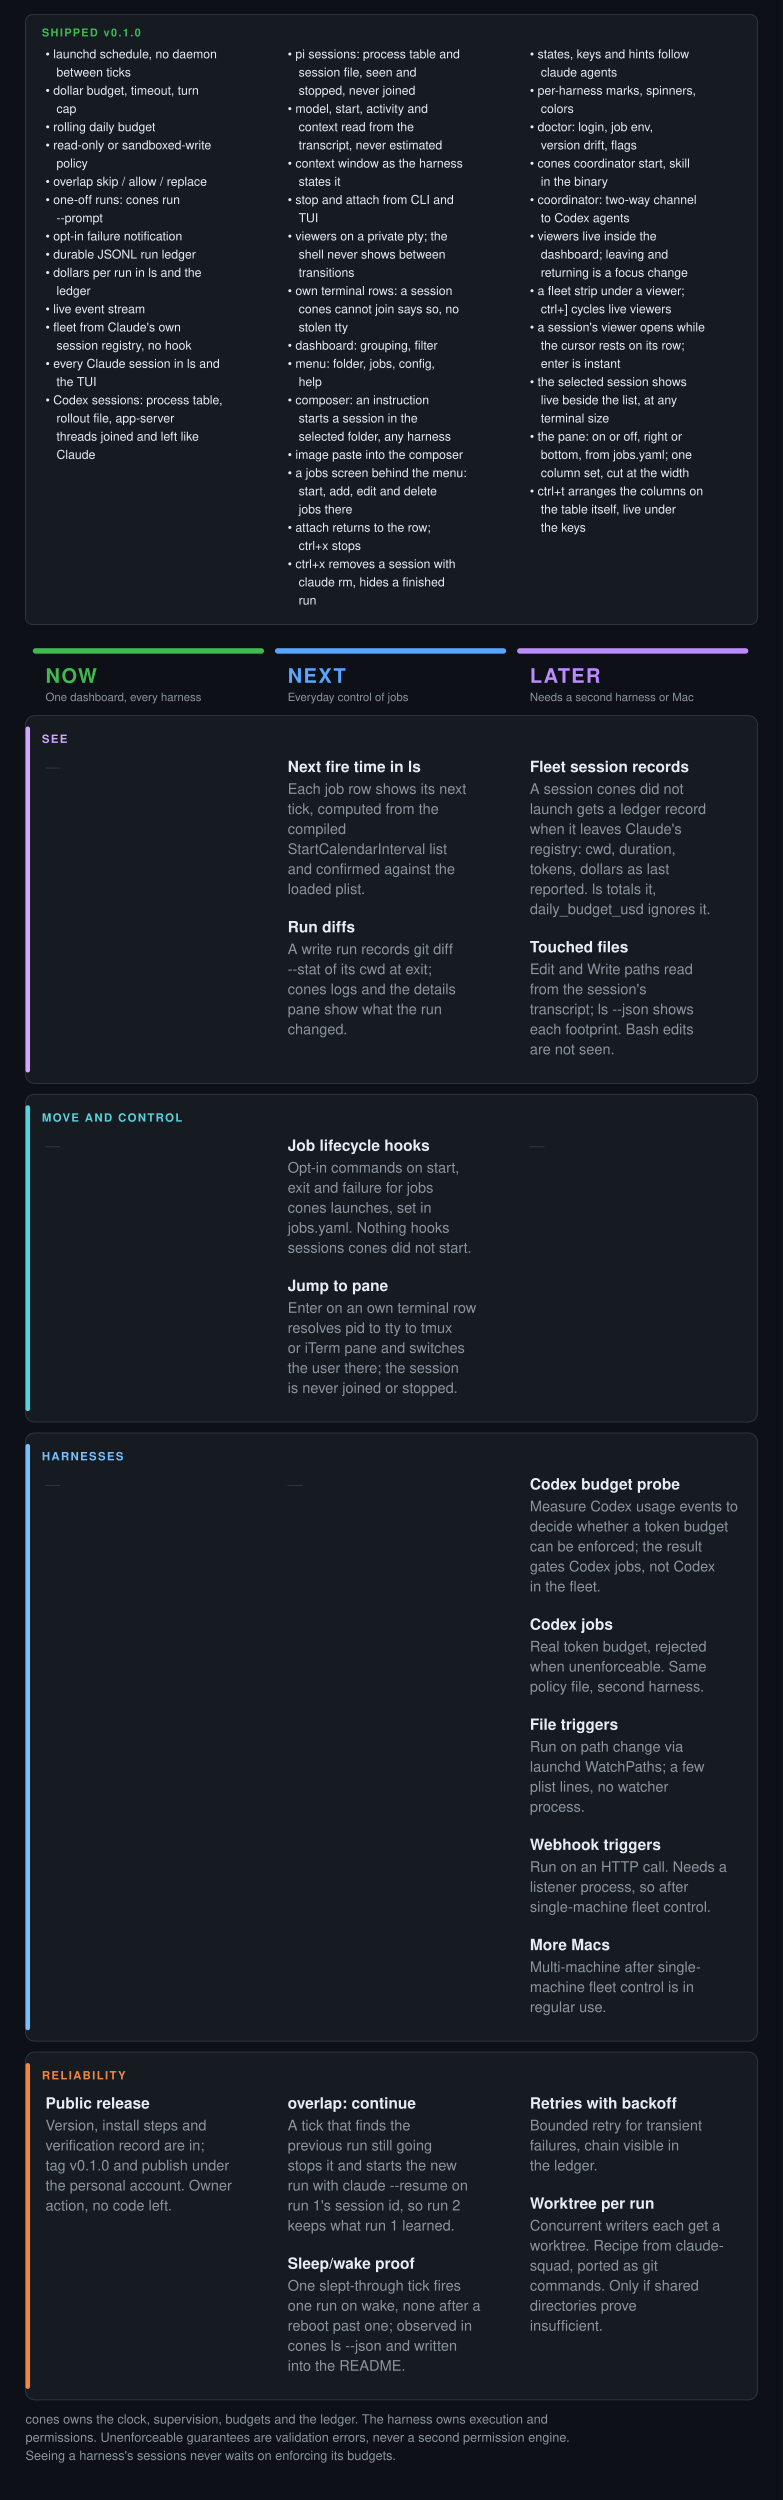
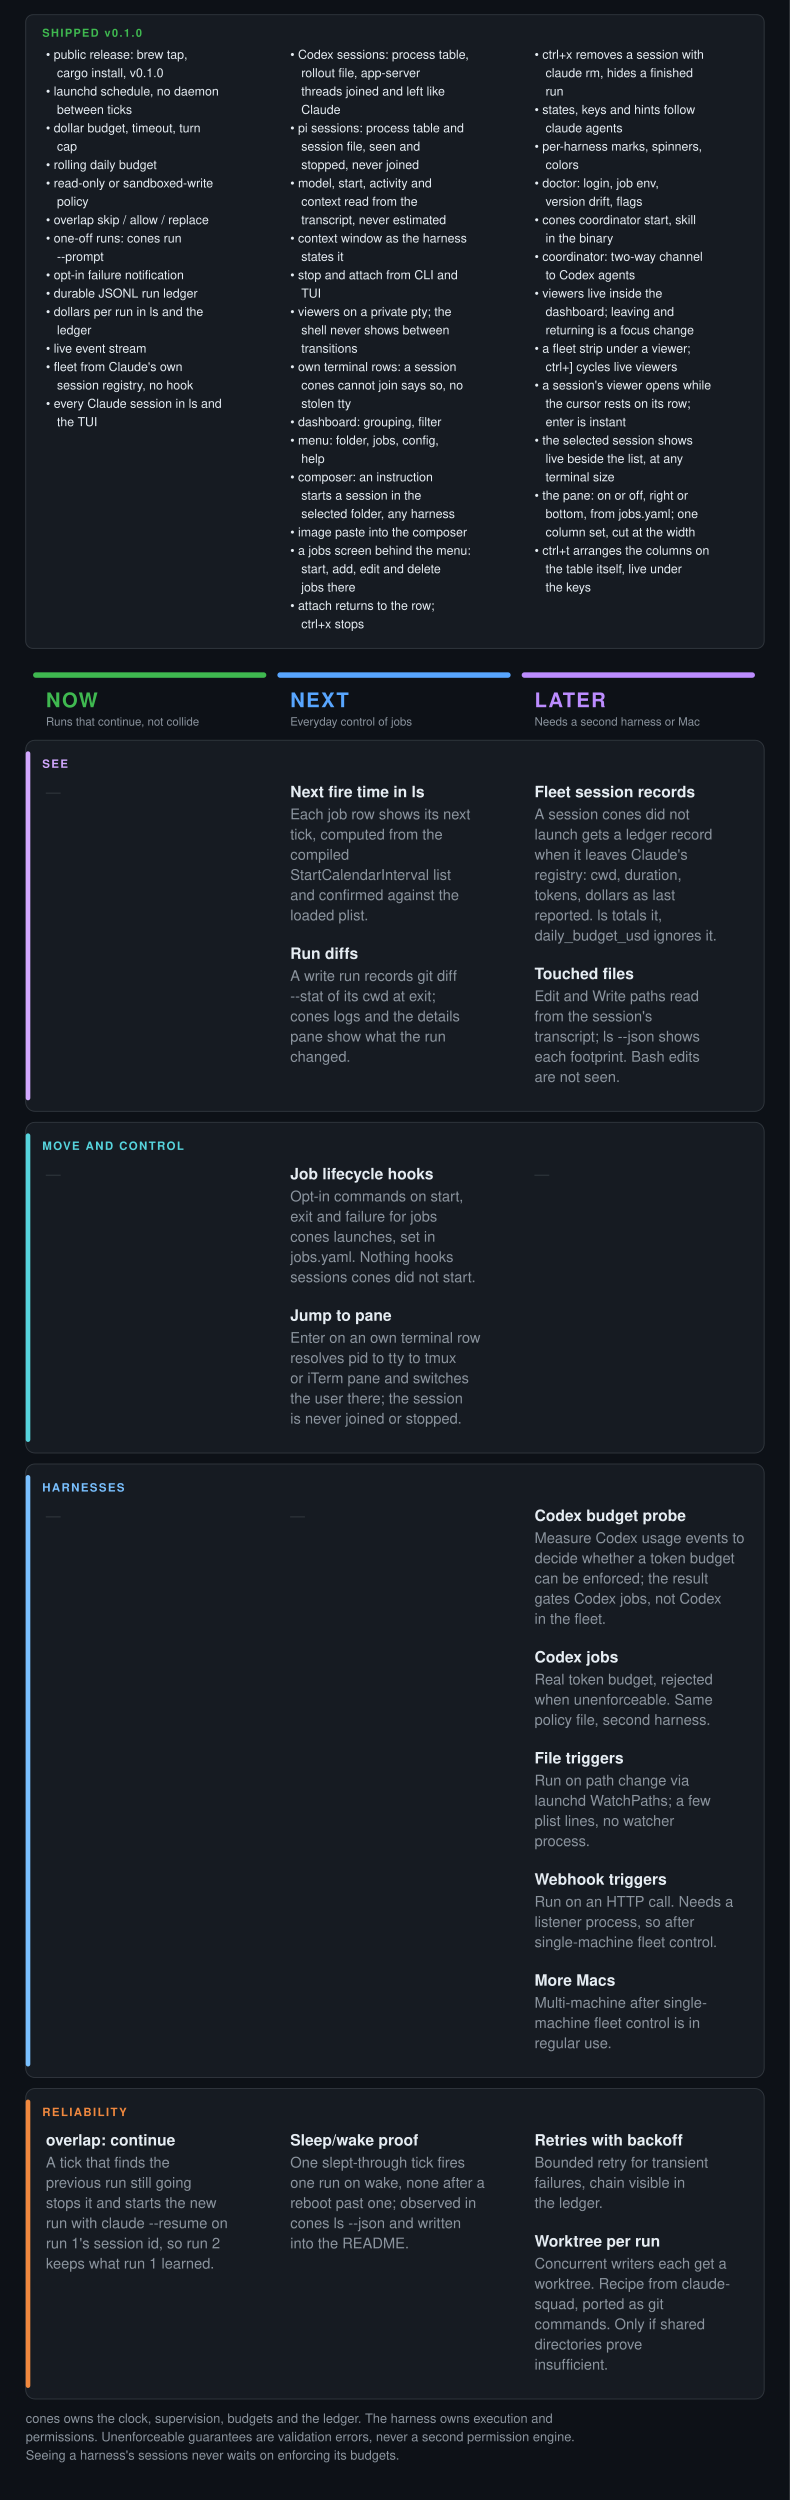
- <svg xmlns="http://www.w3.org/2000/svg" width="860" height="2746" viewBox="0 0 860 2746" font-family="-apple-system,BlinkMacSystemFont,Segoe UI,Helvetica,Arial,sans-serif">
-   <rect width="860" height="2746" fill="#0d1117" />
-   <rect x="28" y="16" width="804" height="670" rx="8" fill="#161b22" stroke="#30363d" />
+ <svg xmlns="http://www.w3.org/2000/svg" width="860" height="2722" viewBox="0 0 860 2722" font-family="-apple-system,BlinkMacSystemFont,Segoe UI,Helvetica,Arial,sans-serif">
+   <rect width="860" height="2722" fill="#0d1117" />
+   <rect x="28" y="16" width="804" height="690" rx="8" fill="#161b22" stroke="#30363d" />
  <text x="46" y="40" font-size="12" fill="#3fb950" font-weight="700" letter-spacing="1.5">SHIPPED  v0.1.0</text>
-   <text x="50" y="64" font-size="13.5" fill="#e6edf3">• launchd schedule, no daemon</text>
-   <text x="62" y="84" font-size="13.5" fill="#e6edf3">between ticks</text>
-   <text x="50" y="104" font-size="13.5" fill="#e6edf3">• dollar budget, timeout, turn</text>
-   <text x="62" y="124" font-size="13.5" fill="#e6edf3">cap</text>
-   <text x="50" y="144" font-size="13.5" fill="#e6edf3">• rolling daily budget</text>
-   <text x="50" y="164" font-size="13.5" fill="#e6edf3">• read-only or sandboxed-write</text>
-   <text x="62" y="184" font-size="13.5" fill="#e6edf3">policy</text>
-   <text x="50" y="204" font-size="13.5" fill="#e6edf3">• overlap skip / allow / replace</text>
-   <text x="50" y="224" font-size="13.5" fill="#e6edf3">• one-off runs: cones run</text>
-   <text x="62" y="244" font-size="13.5" fill="#e6edf3">--prompt</text>
-   <text x="50" y="264" font-size="13.5" fill="#e6edf3">• opt-in failure notification</text>
-   <text x="50" y="284" font-size="13.5" fill="#e6edf3">• durable JSONL run ledger</text>
-   <text x="50" y="304" font-size="13.5" fill="#e6edf3">• dollars per run in ls and the</text>
-   <text x="62" y="324" font-size="13.5" fill="#e6edf3">ledger</text>
-   <text x="50" y="344" font-size="13.5" fill="#e6edf3">• live event stream</text>
-   <text x="50" y="364" font-size="13.5" fill="#e6edf3">• fleet from Claude's own</text>
-   <text x="62" y="384" font-size="13.5" fill="#e6edf3">session registry, no hook</text>
-   <text x="50" y="404" font-size="13.5" fill="#e6edf3">• every Claude session in ls and</text>
-   <text x="62" y="424" font-size="13.5" fill="#e6edf3">the TUI</text>
-   <text x="50" y="444" font-size="13.5" fill="#e6edf3">• Codex sessions: process table,</text>
-   <text x="62" y="464" font-size="13.5" fill="#e6edf3">rollout file, app-server</text>
-   <text x="62" y="484" font-size="13.5" fill="#e6edf3">threads joined and left like</text>
-   <text x="62" y="504" font-size="13.5" fill="#e6edf3">Claude</text>
-   <text x="316" y="64" font-size="13.5" fill="#e6edf3">• pi sessions: process table and</text>
-   <text x="328" y="84" font-size="13.5" fill="#e6edf3">session file, seen and</text>
-   <text x="328" y="104" font-size="13.5" fill="#e6edf3">stopped, never joined</text>
-   <text x="316" y="124" font-size="13.5" fill="#e6edf3">• model, start, activity and</text>
-   <text x="328" y="144" font-size="13.5" fill="#e6edf3">context read from the</text>
-   <text x="328" y="164" font-size="13.5" fill="#e6edf3">transcript, never estimated</text>
-   <text x="316" y="184" font-size="13.5" fill="#e6edf3">• context window as the harness</text>
-   <text x="328" y="204" font-size="13.5" fill="#e6edf3">states it</text>
-   <text x="316" y="224" font-size="13.5" fill="#e6edf3">• stop and attach from CLI and</text>
-   <text x="328" y="244" font-size="13.5" fill="#e6edf3">TUI</text>
-   <text x="316" y="264" font-size="13.5" fill="#e6edf3">• viewers on a private pty; the</text>
-   <text x="328" y="284" font-size="13.5" fill="#e6edf3">shell never shows between</text>
-   <text x="328" y="304" font-size="13.5" fill="#e6edf3">transitions</text>
-   <text x="316" y="324" font-size="13.5" fill="#e6edf3">• own terminal rows: a session</text>
-   <text x="328" y="344" font-size="13.5" fill="#e6edf3">cones cannot join says so, no</text>
-   <text x="328" y="364" font-size="13.5" fill="#e6edf3">stolen tty</text>
-   <text x="316" y="384" font-size="13.5" fill="#e6edf3">• dashboard: grouping, filter</text>
-   <text x="316" y="404" font-size="13.5" fill="#e6edf3">• menu: folder, jobs, config,</text>
-   <text x="328" y="424" font-size="13.5" fill="#e6edf3">help</text>
-   <text x="316" y="444" font-size="13.5" fill="#e6edf3">• composer: an instruction</text>
-   <text x="328" y="464" font-size="13.5" fill="#e6edf3">starts a session in the</text>
-   <text x="328" y="484" font-size="13.5" fill="#e6edf3">selected folder, any harness</text>
-   <text x="316" y="504" font-size="13.5" fill="#e6edf3">• image paste into the composer</text>
-   <text x="316" y="524" font-size="13.5" fill="#e6edf3">• a jobs screen behind the menu:</text>
-   <text x="328" y="544" font-size="13.5" fill="#e6edf3">start, add, edit and delete</text>
-   <text x="328" y="564" font-size="13.5" fill="#e6edf3">jobs there</text>
-   <text x="316" y="584" font-size="13.5" fill="#e6edf3">• attach returns to the row;</text>
-   <text x="328" y="604" font-size="13.5" fill="#e6edf3">ctrl+x stops</text>
-   <text x="316" y="624" font-size="13.5" fill="#e6edf3">• ctrl+x removes a session with</text>
-   <text x="328" y="644" font-size="13.5" fill="#e6edf3">claude rm, hides a finished</text>
-   <text x="328" y="664" font-size="13.5" fill="#e6edf3">run</text>
-   <text x="582" y="64" font-size="13.5" fill="#e6edf3">• states, keys and hints follow</text>
-   <text x="594" y="84" font-size="13.5" fill="#e6edf3">claude agents</text>
-   <text x="582" y="104" font-size="13.5" fill="#e6edf3">• per-harness marks, spinners,</text>
-   <text x="594" y="124" font-size="13.5" fill="#e6edf3">colors</text>
-   <text x="582" y="144" font-size="13.5" fill="#e6edf3">• doctor: login, job env,</text>
-   <text x="594" y="164" font-size="13.5" fill="#e6edf3">version drift, flags</text>
-   <text x="582" y="184" font-size="13.5" fill="#e6edf3">• cones coordinator start, skill</text>
-   <text x="594" y="204" font-size="13.5" fill="#e6edf3">in the binary</text>
-   <text x="582" y="224" font-size="13.5" fill="#e6edf3">• coordinator: two-way channel</text>
-   <text x="594" y="244" font-size="13.5" fill="#e6edf3">to Codex agents</text>
-   <text x="582" y="264" font-size="13.5" fill="#e6edf3">• viewers live inside the</text>
-   <text x="594" y="284" font-size="13.5" fill="#e6edf3">dashboard; leaving and</text>
-   <text x="594" y="304" font-size="13.5" fill="#e6edf3">returning is a focus change</text>
-   <text x="582" y="324" font-size="13.5" fill="#e6edf3">• a fleet strip under a viewer;</text>
-   <text x="594" y="344" font-size="13.5" fill="#e6edf3">ctrl+] cycles live viewers</text>
-   <text x="582" y="364" font-size="13.5" fill="#e6edf3">• a session's viewer opens while</text>
-   <text x="594" y="384" font-size="13.5" fill="#e6edf3">the cursor rests on its row;</text>
-   <text x="594" y="404" font-size="13.5" fill="#e6edf3">enter is instant</text>
-   <text x="582" y="424" font-size="13.5" fill="#e6edf3">• the selected session shows</text>
-   <text x="594" y="444" font-size="13.5" fill="#e6edf3">live beside the list, at any</text>
-   <text x="594" y="464" font-size="13.5" fill="#e6edf3">terminal size</text>
-   <text x="582" y="484" font-size="13.5" fill="#e6edf3">• the pane: on or off, right or</text>
-   <text x="594" y="504" font-size="13.5" fill="#e6edf3">bottom, from jobs.yaml; one</text>
-   <text x="594" y="524" font-size="13.5" fill="#e6edf3">column set, cut at the width</text>
-   <text x="582" y="544" font-size="13.5" fill="#e6edf3">• ctrl+t arranges the columns on</text>
-   <text x="594" y="564" font-size="13.5" fill="#e6edf3">the table itself, live under</text>
-   <text x="594" y="584" font-size="13.5" fill="#e6edf3">the keys</text>
-   <rect x="36" y="712" width="254" height="6" rx="3" fill="#3fb950" />
-   <text x="50" y="750" font-size="22" fill="#3fb950" font-weight="800" letter-spacing="1.5">NOW</text>
-   <text x="50" y="770" font-size="12.5" fill="#8b949e">One dashboard, every harness</text>
-   <rect x="302" y="712" width="254" height="6" rx="3" fill="#58a6ff" />
-   <text x="316" y="750" font-size="22" fill="#58a6ff" font-weight="800" letter-spacing="1.5">NEXT</text>
-   <text x="316" y="770" font-size="12.5" fill="#8b949e">Everyday control of jobs</text>
-   <rect x="568" y="712" width="254" height="6" rx="3" fill="#bc8cff" />
-   <text x="582" y="750" font-size="22" fill="#bc8cff" font-weight="800" letter-spacing="1.5">LATER</text>
-   <text x="582" y="770" font-size="12.5" fill="#8b949e">Needs a second harness or Mac</text>
-   <rect x="28" y="786" width="804" height="404" rx="10" fill="#161b22" stroke="#30363d" />
-   <rect x="28" y="798" width="5" height="380" rx="2.5" fill="#d2a8ff" />
-   <text x="46" y="816" font-size="12.5" fill="#d2a8ff" font-weight="700" letter-spacing="1.5">SEE</text>
-   <text x="50" y="848" font-size="16" fill="#30363d">—</text>
-   <text x="316" y="848" font-size="17" fill="#e6edf3" font-weight="700">Next fire time in ls</text>
-   <text x="316" y="872" font-size="16" fill="#8b949e">Each job row shows its next</text>
-   <text x="316" y="894" font-size="16" fill="#8b949e">tick, computed from the</text>
-   <text x="316" y="916" font-size="16" fill="#8b949e">compiled</text>
-   <text x="316" y="938" font-size="16" fill="#8b949e">StartCalendarInterval list</text>
-   <text x="316" y="960" font-size="16" fill="#8b949e">and confirmed against the</text>
-   <text x="316" y="982" font-size="16" fill="#8b949e">loaded plist.</text>
-   <text x="316" y="1024" font-size="17" fill="#e6edf3" font-weight="700">Run diffs</text>
-   <text x="316" y="1048" font-size="16" fill="#8b949e">A write run records git diff</text>
-   <text x="316" y="1070" font-size="16" fill="#8b949e">--stat of its cwd at exit;</text>
-   <text x="316" y="1092" font-size="16" fill="#8b949e">cones logs and the details</text>
-   <text x="316" y="1114" font-size="16" fill="#8b949e">pane show what the run</text>
-   <text x="316" y="1136" font-size="16" fill="#8b949e">changed.</text>
-   <text x="582" y="848" font-size="17" fill="#e6edf3" font-weight="700">Fleet session records</text>
-   <text x="582" y="872" font-size="16" fill="#8b949e">A session cones did not</text>
-   <text x="582" y="894" font-size="16" fill="#8b949e">launch gets a ledger record</text>
-   <text x="582" y="916" font-size="16" fill="#8b949e">when it leaves Claude's</text>
-   <text x="582" y="938" font-size="16" fill="#8b949e">registry: cwd, duration,</text>
-   <text x="582" y="960" font-size="16" fill="#8b949e">tokens, dollars as last</text>
-   <text x="582" y="982" font-size="16" fill="#8b949e">reported. ls totals it,</text>
-   <text x="582" y="1004" font-size="16" fill="#8b949e">daily_budget_usd ignores it.</text>
-   <text x="582" y="1046" font-size="17" fill="#e6edf3" font-weight="700">Touched files</text>
-   <text x="582" y="1070" font-size="16" fill="#8b949e">Edit and Write paths read</text>
-   <text x="582" y="1092" font-size="16" fill="#8b949e">from the session's</text>
-   <text x="582" y="1114" font-size="16" fill="#8b949e">transcript; ls --json shows</text>
-   <text x="582" y="1136" font-size="16" fill="#8b949e">each footprint. Bash edits</text>
-   <text x="582" y="1158" font-size="16" fill="#8b949e">are not seen.</text>
-   <rect x="28" y="1202" width="804" height="360" rx="10" fill="#161b22" stroke="#30363d" />
-   <rect x="28" y="1214" width="5" height="336" rx="2.5" fill="#56d4dd" />
-   <text x="46" y="1232" font-size="12.5" fill="#56d4dd" font-weight="700" letter-spacing="1.5">MOVE AND CONTROL</text>
-   <text x="50" y="1264" font-size="16" fill="#30363d">—</text>
-   <text x="316" y="1264" font-size="17" fill="#e6edf3" font-weight="700">Job lifecycle hooks</text>
-   <text x="316" y="1288" font-size="16" fill="#8b949e">Opt-in commands on start,</text>
-   <text x="316" y="1310" font-size="16" fill="#8b949e">exit and failure for jobs</text>
-   <text x="316" y="1332" font-size="16" fill="#8b949e">cones launches, set in</text>
-   <text x="316" y="1354" font-size="16" fill="#8b949e">jobs.yaml. Nothing hooks</text>
-   <text x="316" y="1376" font-size="16" fill="#8b949e">sessions cones did not start.</text>
-   <text x="316" y="1418" font-size="17" fill="#e6edf3" font-weight="700">Jump to pane</text>
-   <text x="316" y="1442" font-size="16" fill="#8b949e">Enter on an own terminal row</text>
-   <text x="316" y="1464" font-size="16" fill="#8b949e">resolves pid to tty to tmux</text>
-   <text x="316" y="1486" font-size="16" fill="#8b949e">or iTerm pane and switches</text>
-   <text x="316" y="1508" font-size="16" fill="#8b949e">the user there; the session</text>
-   <text x="316" y="1530" font-size="16" fill="#8b949e">is never joined or stopped.</text>
-   <text x="582" y="1264" font-size="16" fill="#30363d">—</text>
-   <rect x="28" y="1574" width="804" height="668" rx="10" fill="#161b22" stroke="#30363d" />
-   <rect x="28" y="1586" width="5" height="644" rx="2.5" fill="#79c0ff" />
-   <text x="46" y="1604" font-size="12.5" fill="#79c0ff" font-weight="700" letter-spacing="1.5">HARNESSES</text>
-   <text x="50" y="1636" font-size="16" fill="#30363d">—</text>
-   <text x="316" y="1636" font-size="16" fill="#30363d">—</text>
-   <text x="582" y="1636" font-size="17" fill="#e6edf3" font-weight="700">Codex budget probe</text>
-   <text x="582" y="1660" font-size="16" fill="#8b949e">Measure Codex usage events to</text>
-   <text x="582" y="1682" font-size="16" fill="#8b949e">decide whether a token budget</text>
-   <text x="582" y="1704" font-size="16" fill="#8b949e">can be enforced; the result</text>
-   <text x="582" y="1726" font-size="16" fill="#8b949e">gates Codex jobs, not Codex</text>
-   <text x="582" y="1748" font-size="16" fill="#8b949e">in the fleet.</text>
-   <text x="582" y="1790" font-size="17" fill="#e6edf3" font-weight="700">Codex jobs</text>
-   <text x="582" y="1814" font-size="16" fill="#8b949e">Real token budget, rejected</text>
-   <text x="582" y="1836" font-size="16" fill="#8b949e">when unenforceable. Same</text>
-   <text x="582" y="1858" font-size="16" fill="#8b949e">policy file, second harness.</text>
-   <text x="582" y="1900" font-size="17" fill="#e6edf3" font-weight="700">File triggers</text>
-   <text x="582" y="1924" font-size="16" fill="#8b949e">Run on path change via</text>
-   <text x="582" y="1946" font-size="16" fill="#8b949e">launchd WatchPaths; a few</text>
-   <text x="582" y="1968" font-size="16" fill="#8b949e">plist lines, no watcher</text>
-   <text x="582" y="1990" font-size="16" fill="#8b949e">process.</text>
-   <text x="582" y="2032" font-size="17" fill="#e6edf3" font-weight="700">Webhook triggers</text>
-   <text x="582" y="2056" font-size="16" fill="#8b949e">Run on an HTTP call. Needs a</text>
-   <text x="582" y="2078" font-size="16" fill="#8b949e">listener process, so after</text>
-   <text x="582" y="2100" font-size="16" fill="#8b949e">single-machine fleet control.</text>
-   <text x="582" y="2142" font-size="17" fill="#e6edf3" font-weight="700">More Macs</text>
-   <text x="582" y="2166" font-size="16" fill="#8b949e">Multi-machine after single-</text>
-   <text x="582" y="2188" font-size="16" fill="#8b949e">machine fleet control is in</text>
-   <text x="582" y="2210" font-size="16" fill="#8b949e">regular use.</text>
-   <rect x="28" y="2254" width="804" height="382" rx="10" fill="#161b22" stroke="#30363d" />
-   <rect x="28" y="2266" width="5" height="358" rx="2.5" fill="#f0883e" />
-   <text x="46" y="2284" font-size="12.5" fill="#f0883e" font-weight="700" letter-spacing="1.5">RELIABILITY</text>
-   <text x="50" y="2316" font-size="17" fill="#e6edf3" font-weight="700">Public release</text>
-   <text x="50" y="2340" font-size="16" fill="#8b949e">Version, install steps and</text>
-   <text x="50" y="2362" font-size="16" fill="#8b949e">verification record are in;</text>
-   <text x="50" y="2384" font-size="16" fill="#8b949e">tag v0.1.0 and publish under</text>
-   <text x="50" y="2406" font-size="16" fill="#8b949e">the personal account. Owner</text>
-   <text x="50" y="2428" font-size="16" fill="#8b949e">action, no code left.</text>
-   <text x="316" y="2316" font-size="17" fill="#e6edf3" font-weight="700">overlap: continue</text>
-   <text x="316" y="2340" font-size="16" fill="#8b949e">A tick that finds the</text>
-   <text x="316" y="2362" font-size="16" fill="#8b949e">previous run still going</text>
-   <text x="316" y="2384" font-size="16" fill="#8b949e">stops it and starts the new</text>
-   <text x="316" y="2406" font-size="16" fill="#8b949e">run with claude --resume on</text>
-   <text x="316" y="2428" font-size="16" fill="#8b949e">run 1's session id, so run 2</text>
-   <text x="316" y="2450" font-size="16" fill="#8b949e">keeps what run 1 learned.</text>
-   <text x="316" y="2492" font-size="17" fill="#e6edf3" font-weight="700">Sleep/wake proof</text>
-   <text x="316" y="2516" font-size="16" fill="#8b949e">One slept-through tick fires</text>
-   <text x="316" y="2538" font-size="16" fill="#8b949e">one run on wake, none after a</text>
-   <text x="316" y="2560" font-size="16" fill="#8b949e">reboot past one; observed in</text>
-   <text x="316" y="2582" font-size="16" fill="#8b949e">cones ls --json and written</text>
-   <text x="316" y="2604" font-size="16" fill="#8b949e">into the README.</text>
-   <text x="582" y="2316" font-size="17" fill="#e6edf3" font-weight="700">Retries with backoff</text>
-   <text x="582" y="2340" font-size="16" fill="#8b949e">Bounded retry for transient</text>
-   <text x="582" y="2362" font-size="16" fill="#8b949e">failures, chain visible in</text>
-   <text x="582" y="2384" font-size="16" fill="#8b949e">the ledger.</text>
-   <text x="582" y="2426" font-size="17" fill="#e6edf3" font-weight="700">Worktree per run</text>
-   <text x="582" y="2450" font-size="16" fill="#8b949e">Concurrent writers each get a</text>
-   <text x="582" y="2472" font-size="16" fill="#8b949e">worktree. Recipe from claude-</text>
-   <text x="582" y="2494" font-size="16" fill="#8b949e">squad, ported as git</text>
-   <text x="582" y="2516" font-size="16" fill="#8b949e">commands. Only if shared</text>
-   <text x="582" y="2538" font-size="16" fill="#8b949e">directories prove</text>
-   <text x="582" y="2560" font-size="16" fill="#8b949e">insufficient.</text>
-   <text x="28" y="2662" font-size="14" fill="#8b949e">cones owns the clock, supervision, budgets and the ledger. The harness owns execution and</text>
-   <text x="28" y="2682" font-size="14" fill="#8b949e">permissions. Unenforceable guarantees are validation errors, never a second permission engine.</text>
-   <text x="28" y="2702" font-size="14" fill="#8b949e">Seeing a harness's sessions never waits on enforcing its budgets.</text>
+   <text x="50" y="64" font-size="13.5" fill="#e6edf3">• public release: brew tap,</text>
+   <text x="62" y="84" font-size="13.5" fill="#e6edf3">cargo install, v0.1.0</text>
+   <text x="50" y="104" font-size="13.5" fill="#e6edf3">• launchd schedule, no daemon</text>
+   <text x="62" y="124" font-size="13.5" fill="#e6edf3">between ticks</text>
+   <text x="50" y="144" font-size="13.5" fill="#e6edf3">• dollar budget, timeout, turn</text>
+   <text x="62" y="164" font-size="13.5" fill="#e6edf3">cap</text>
+   <text x="50" y="184" font-size="13.5" fill="#e6edf3">• rolling daily budget</text>
+   <text x="50" y="204" font-size="13.5" fill="#e6edf3">• read-only or sandboxed-write</text>
+   <text x="62" y="224" font-size="13.5" fill="#e6edf3">policy</text>
+   <text x="50" y="244" font-size="13.5" fill="#e6edf3">• overlap skip / allow / replace</text>
+   <text x="50" y="264" font-size="13.5" fill="#e6edf3">• one-off runs: cones run</text>
+   <text x="62" y="284" font-size="13.5" fill="#e6edf3">--prompt</text>
+   <text x="50" y="304" font-size="13.5" fill="#e6edf3">• opt-in failure notification</text>
+   <text x="50" y="324" font-size="13.5" fill="#e6edf3">• durable JSONL run ledger</text>
+   <text x="50" y="344" font-size="13.5" fill="#e6edf3">• dollars per run in ls and the</text>
+   <text x="62" y="364" font-size="13.5" fill="#e6edf3">ledger</text>
+   <text x="50" y="384" font-size="13.5" fill="#e6edf3">• live event stream</text>
+   <text x="50" y="404" font-size="13.5" fill="#e6edf3">• fleet from Claude's own</text>
+   <text x="62" y="424" font-size="13.5" fill="#e6edf3">session registry, no hook</text>
+   <text x="50" y="444" font-size="13.5" fill="#e6edf3">• every Claude session in ls and</text>
+   <text x="62" y="464" font-size="13.5" fill="#e6edf3">the TUI</text>
+   <text x="316" y="64" font-size="13.5" fill="#e6edf3">• Codex sessions: process table,</text>
+   <text x="328" y="84" font-size="13.5" fill="#e6edf3">rollout file, app-server</text>
+   <text x="328" y="104" font-size="13.5" fill="#e6edf3">threads joined and left like</text>
+   <text x="328" y="124" font-size="13.5" fill="#e6edf3">Claude</text>
+   <text x="316" y="144" font-size="13.5" fill="#e6edf3">• pi sessions: process table and</text>
+   <text x="328" y="164" font-size="13.5" fill="#e6edf3">session file, seen and</text>
+   <text x="328" y="184" font-size="13.5" fill="#e6edf3">stopped, never joined</text>
+   <text x="316" y="204" font-size="13.5" fill="#e6edf3">• model, start, activity and</text>
+   <text x="328" y="224" font-size="13.5" fill="#e6edf3">context read from the</text>
+   <text x="328" y="244" font-size="13.5" fill="#e6edf3">transcript, never estimated</text>
+   <text x="316" y="264" font-size="13.5" fill="#e6edf3">• context window as the harness</text>
+   <text x="328" y="284" font-size="13.5" fill="#e6edf3">states it</text>
+   <text x="316" y="304" font-size="13.5" fill="#e6edf3">• stop and attach from CLI and</text>
+   <text x="328" y="324" font-size="13.5" fill="#e6edf3">TUI</text>
+   <text x="316" y="344" font-size="13.5" fill="#e6edf3">• viewers on a private pty; the</text>
+   <text x="328" y="364" font-size="13.5" fill="#e6edf3">shell never shows between</text>
+   <text x="328" y="384" font-size="13.5" fill="#e6edf3">transitions</text>
+   <text x="316" y="404" font-size="13.5" fill="#e6edf3">• own terminal rows: a session</text>
+   <text x="328" y="424" font-size="13.5" fill="#e6edf3">cones cannot join says so, no</text>
+   <text x="328" y="444" font-size="13.5" fill="#e6edf3">stolen tty</text>
+   <text x="316" y="464" font-size="13.5" fill="#e6edf3">• dashboard: grouping, filter</text>
+   <text x="316" y="484" font-size="13.5" fill="#e6edf3">• menu: folder, jobs, config,</text>
+   <text x="328" y="504" font-size="13.5" fill="#e6edf3">help</text>
+   <text x="316" y="524" font-size="13.5" fill="#e6edf3">• composer: an instruction</text>
+   <text x="328" y="544" font-size="13.5" fill="#e6edf3">starts a session in the</text>
+   <text x="328" y="564" font-size="13.5" fill="#e6edf3">selected folder, any harness</text>
+   <text x="316" y="584" font-size="13.5" fill="#e6edf3">• image paste into the composer</text>
+   <text x="316" y="604" font-size="13.5" fill="#e6edf3">• a jobs screen behind the menu:</text>
+   <text x="328" y="624" font-size="13.5" fill="#e6edf3">start, add, edit and delete</text>
+   <text x="328" y="644" font-size="13.5" fill="#e6edf3">jobs there</text>
+   <text x="316" y="664" font-size="13.5" fill="#e6edf3">• attach returns to the row;</text>
+   <text x="328" y="684" font-size="13.5" fill="#e6edf3">ctrl+x stops</text>
+   <text x="582" y="64" font-size="13.5" fill="#e6edf3">• ctrl+x removes a session with</text>
+   <text x="594" y="84" font-size="13.5" fill="#e6edf3">claude rm, hides a finished</text>
+   <text x="594" y="104" font-size="13.5" fill="#e6edf3">run</text>
+   <text x="582" y="124" font-size="13.5" fill="#e6edf3">• states, keys and hints follow</text>
+   <text x="594" y="144" font-size="13.5" fill="#e6edf3">claude agents</text>
+   <text x="582" y="164" font-size="13.5" fill="#e6edf3">• per-harness marks, spinners,</text>
+   <text x="594" y="184" font-size="13.5" fill="#e6edf3">colors</text>
+   <text x="582" y="204" font-size="13.5" fill="#e6edf3">• doctor: login, job env,</text>
+   <text x="594" y="224" font-size="13.5" fill="#e6edf3">version drift, flags</text>
+   <text x="582" y="244" font-size="13.5" fill="#e6edf3">• cones coordinator start, skill</text>
+   <text x="594" y="264" font-size="13.5" fill="#e6edf3">in the binary</text>
+   <text x="582" y="284" font-size="13.5" fill="#e6edf3">• coordinator: two-way channel</text>
+   <text x="594" y="304" font-size="13.5" fill="#e6edf3">to Codex agents</text>
+   <text x="582" y="324" font-size="13.5" fill="#e6edf3">• viewers live inside the</text>
+   <text x="594" y="344" font-size="13.5" fill="#e6edf3">dashboard; leaving and</text>
+   <text x="594" y="364" font-size="13.5" fill="#e6edf3">returning is a focus change</text>
+   <text x="582" y="384" font-size="13.5" fill="#e6edf3">• a fleet strip under a viewer;</text>
+   <text x="594" y="404" font-size="13.5" fill="#e6edf3">ctrl+] cycles live viewers</text>
+   <text x="582" y="424" font-size="13.5" fill="#e6edf3">• a session's viewer opens while</text>
+   <text x="594" y="444" font-size="13.5" fill="#e6edf3">the cursor rests on its row;</text>
+   <text x="594" y="464" font-size="13.5" fill="#e6edf3">enter is instant</text>
+   <text x="582" y="484" font-size="13.5" fill="#e6edf3">• the selected session shows</text>
+   <text x="594" y="504" font-size="13.5" fill="#e6edf3">live beside the list, at any</text>
+   <text x="594" y="524" font-size="13.5" fill="#e6edf3">terminal size</text>
+   <text x="582" y="544" font-size="13.5" fill="#e6edf3">• the pane: on or off, right or</text>
+   <text x="594" y="564" font-size="13.5" fill="#e6edf3">bottom, from jobs.yaml; one</text>
+   <text x="594" y="584" font-size="13.5" fill="#e6edf3">column set, cut at the width</text>
+   <text x="582" y="604" font-size="13.5" fill="#e6edf3">• ctrl+t arranges the columns on</text>
+   <text x="594" y="624" font-size="13.5" fill="#e6edf3">the table itself, live under</text>
+   <text x="594" y="644" font-size="13.5" fill="#e6edf3">the keys</text>
+   <rect x="36" y="732" width="254" height="6" rx="3" fill="#3fb950" />
+   <text x="50" y="770" font-size="22" fill="#3fb950" font-weight="800" letter-spacing="1.5">NOW</text>
+   <text x="50" y="790" font-size="12.5" fill="#8b949e">Runs that continue, not collide</text>
+   <rect x="302" y="732" width="254" height="6" rx="3" fill="#58a6ff" />
+   <text x="316" y="770" font-size="22" fill="#58a6ff" font-weight="800" letter-spacing="1.5">NEXT</text>
+   <text x="316" y="790" font-size="12.5" fill="#8b949e">Everyday control of jobs</text>
+   <rect x="568" y="732" width="254" height="6" rx="3" fill="#bc8cff" />
+   <text x="582" y="770" font-size="22" fill="#bc8cff" font-weight="800" letter-spacing="1.5">LATER</text>
+   <text x="582" y="790" font-size="12.5" fill="#8b949e">Needs a second harness or Mac</text>
+   <rect x="28" y="806" width="804" height="404" rx="10" fill="#161b22" stroke="#30363d" />
+   <rect x="28" y="818" width="5" height="380" rx="2.5" fill="#d2a8ff" />
+   <text x="46" y="836" font-size="12.5" fill="#d2a8ff" font-weight="700" letter-spacing="1.5">SEE</text>
+   <text x="50" y="868" font-size="16" fill="#30363d">—</text>
+   <text x="316" y="868" font-size="17" fill="#e6edf3" font-weight="700">Next fire time in ls</text>
+   <text x="316" y="892" font-size="16" fill="#8b949e">Each job row shows its next</text>
+   <text x="316" y="914" font-size="16" fill="#8b949e">tick, computed from the</text>
+   <text x="316" y="936" font-size="16" fill="#8b949e">compiled</text>
+   <text x="316" y="958" font-size="16" fill="#8b949e">StartCalendarInterval list</text>
+   <text x="316" y="980" font-size="16" fill="#8b949e">and confirmed against the</text>
+   <text x="316" y="1002" font-size="16" fill="#8b949e">loaded plist.</text>
+   <text x="316" y="1044" font-size="17" fill="#e6edf3" font-weight="700">Run diffs</text>
+   <text x="316" y="1068" font-size="16" fill="#8b949e">A write run records git diff</text>
+   <text x="316" y="1090" font-size="16" fill="#8b949e">--stat of its cwd at exit;</text>
+   <text x="316" y="1112" font-size="16" fill="#8b949e">cones logs and the details</text>
+   <text x="316" y="1134" font-size="16" fill="#8b949e">pane show what the run</text>
+   <text x="316" y="1156" font-size="16" fill="#8b949e">changed.</text>
+   <text x="582" y="868" font-size="17" fill="#e6edf3" font-weight="700">Fleet session records</text>
+   <text x="582" y="892" font-size="16" fill="#8b949e">A session cones did not</text>
+   <text x="582" y="914" font-size="16" fill="#8b949e">launch gets a ledger record</text>
+   <text x="582" y="936" font-size="16" fill="#8b949e">when it leaves Claude's</text>
+   <text x="582" y="958" font-size="16" fill="#8b949e">registry: cwd, duration,</text>
+   <text x="582" y="980" font-size="16" fill="#8b949e">tokens, dollars as last</text>
+   <text x="582" y="1002" font-size="16" fill="#8b949e">reported. ls totals it,</text>
+   <text x="582" y="1024" font-size="16" fill="#8b949e">daily_budget_usd ignores it.</text>
+   <text x="582" y="1066" font-size="17" fill="#e6edf3" font-weight="700">Touched files</text>
+   <text x="582" y="1090" font-size="16" fill="#8b949e">Edit and Write paths read</text>
+   <text x="582" y="1112" font-size="16" fill="#8b949e">from the session's</text>
+   <text x="582" y="1134" font-size="16" fill="#8b949e">transcript; ls --json shows</text>
+   <text x="582" y="1156" font-size="16" fill="#8b949e">each footprint. Bash edits</text>
+   <text x="582" y="1178" font-size="16" fill="#8b949e">are not seen.</text>
+   <rect x="28" y="1222" width="804" height="360" rx="10" fill="#161b22" stroke="#30363d" />
+   <rect x="28" y="1234" width="5" height="336" rx="2.5" fill="#56d4dd" />
+   <text x="46" y="1252" font-size="12.5" fill="#56d4dd" font-weight="700" letter-spacing="1.5">MOVE AND CONTROL</text>
+   <text x="50" y="1284" font-size="16" fill="#30363d">—</text>
+   <text x="316" y="1284" font-size="17" fill="#e6edf3" font-weight="700">Job lifecycle hooks</text>
+   <text x="316" y="1308" font-size="16" fill="#8b949e">Opt-in commands on start,</text>
+   <text x="316" y="1330" font-size="16" fill="#8b949e">exit and failure for jobs</text>
+   <text x="316" y="1352" font-size="16" fill="#8b949e">cones launches, set in</text>
+   <text x="316" y="1374" font-size="16" fill="#8b949e">jobs.yaml. Nothing hooks</text>
+   <text x="316" y="1396" font-size="16" fill="#8b949e">sessions cones did not start.</text>
+   <text x="316" y="1438" font-size="17" fill="#e6edf3" font-weight="700">Jump to pane</text>
+   <text x="316" y="1462" font-size="16" fill="#8b949e">Enter on an own terminal row</text>
+   <text x="316" y="1484" font-size="16" fill="#8b949e">resolves pid to tty to tmux</text>
+   <text x="316" y="1506" font-size="16" fill="#8b949e">or iTerm pane and switches</text>
+   <text x="316" y="1528" font-size="16" fill="#8b949e">the user there; the session</text>
+   <text x="316" y="1550" font-size="16" fill="#8b949e">is never joined or stopped.</text>
+   <text x="582" y="1284" font-size="16" fill="#30363d">—</text>
+   <rect x="28" y="1594" width="804" height="668" rx="10" fill="#161b22" stroke="#30363d" />
+   <rect x="28" y="1606" width="5" height="644" rx="2.5" fill="#79c0ff" />
+   <text x="46" y="1624" font-size="12.5" fill="#79c0ff" font-weight="700" letter-spacing="1.5">HARNESSES</text>
+   <text x="50" y="1656" font-size="16" fill="#30363d">—</text>
+   <text x="316" y="1656" font-size="16" fill="#30363d">—</text>
+   <text x="582" y="1656" font-size="17" fill="#e6edf3" font-weight="700">Codex budget probe</text>
+   <text x="582" y="1680" font-size="16" fill="#8b949e">Measure Codex usage events to</text>
+   <text x="582" y="1702" font-size="16" fill="#8b949e">decide whether a token budget</text>
+   <text x="582" y="1724" font-size="16" fill="#8b949e">can be enforced; the result</text>
+   <text x="582" y="1746" font-size="16" fill="#8b949e">gates Codex jobs, not Codex</text>
+   <text x="582" y="1768" font-size="16" fill="#8b949e">in the fleet.</text>
+   <text x="582" y="1810" font-size="17" fill="#e6edf3" font-weight="700">Codex jobs</text>
+   <text x="582" y="1834" font-size="16" fill="#8b949e">Real token budget, rejected</text>
+   <text x="582" y="1856" font-size="16" fill="#8b949e">when unenforceable. Same</text>
+   <text x="582" y="1878" font-size="16" fill="#8b949e">policy file, second harness.</text>
+   <text x="582" y="1920" font-size="17" fill="#e6edf3" font-weight="700">File triggers</text>
+   <text x="582" y="1944" font-size="16" fill="#8b949e">Run on path change via</text>
+   <text x="582" y="1966" font-size="16" fill="#8b949e">launchd WatchPaths; a few</text>
+   <text x="582" y="1988" font-size="16" fill="#8b949e">plist lines, no watcher</text>
+   <text x="582" y="2010" font-size="16" fill="#8b949e">process.</text>
+   <text x="582" y="2052" font-size="17" fill="#e6edf3" font-weight="700">Webhook triggers</text>
+   <text x="582" y="2076" font-size="16" fill="#8b949e">Run on an HTTP call. Needs a</text>
+   <text x="582" y="2098" font-size="16" fill="#8b949e">listener process, so after</text>
+   <text x="582" y="2120" font-size="16" fill="#8b949e">single-machine fleet control.</text>
+   <text x="582" y="2162" font-size="17" fill="#e6edf3" font-weight="700">More Macs</text>
+   <text x="582" y="2186" font-size="16" fill="#8b949e">Multi-machine after single-</text>
+   <text x="582" y="2208" font-size="16" fill="#8b949e">machine fleet control is in</text>
+   <text x="582" y="2230" font-size="16" fill="#8b949e">regular use.</text>
+   <rect x="28" y="2274" width="804" height="338" rx="10" fill="#161b22" stroke="#30363d" />
+   <rect x="28" y="2286" width="5" height="314" rx="2.5" fill="#f0883e" />
+   <text x="46" y="2304" font-size="12.5" fill="#f0883e" font-weight="700" letter-spacing="1.5">RELIABILITY</text>
+   <text x="50" y="2336" font-size="17" fill="#e6edf3" font-weight="700">overlap: continue</text>
+   <text x="50" y="2360" font-size="16" fill="#8b949e">A tick that finds the</text>
+   <text x="50" y="2382" font-size="16" fill="#8b949e">previous run still going</text>
+   <text x="50" y="2404" font-size="16" fill="#8b949e">stops it and starts the new</text>
+   <text x="50" y="2426" font-size="16" fill="#8b949e">run with claude --resume on</text>
+   <text x="50" y="2448" font-size="16" fill="#8b949e">run 1's session id, so run 2</text>
+   <text x="50" y="2470" font-size="16" fill="#8b949e">keeps what run 1 learned.</text>
+   <text x="316" y="2336" font-size="17" fill="#e6edf3" font-weight="700">Sleep/wake proof</text>
+   <text x="316" y="2360" font-size="16" fill="#8b949e">One slept-through tick fires</text>
+   <text x="316" y="2382" font-size="16" fill="#8b949e">one run on wake, none after a</text>
+   <text x="316" y="2404" font-size="16" fill="#8b949e">reboot past one; observed in</text>
+   <text x="316" y="2426" font-size="16" fill="#8b949e">cones ls --json and written</text>
+   <text x="316" y="2448" font-size="16" fill="#8b949e">into the README.</text>
+   <text x="582" y="2336" font-size="17" fill="#e6edf3" font-weight="700">Retries with backoff</text>
+   <text x="582" y="2360" font-size="16" fill="#8b949e">Bounded retry for transient</text>
+   <text x="582" y="2382" font-size="16" fill="#8b949e">failures, chain visible in</text>
+   <text x="582" y="2404" font-size="16" fill="#8b949e">the ledger.</text>
+   <text x="582" y="2446" font-size="17" fill="#e6edf3" font-weight="700">Worktree per run</text>
+   <text x="582" y="2470" font-size="16" fill="#8b949e">Concurrent writers each get a</text>
+   <text x="582" y="2492" font-size="16" fill="#8b949e">worktree. Recipe from claude-</text>
+   <text x="582" y="2514" font-size="16" fill="#8b949e">squad, ported as git</text>
+   <text x="582" y="2536" font-size="16" fill="#8b949e">commands. Only if shared</text>
+   <text x="582" y="2558" font-size="16" fill="#8b949e">directories prove</text>
+   <text x="582" y="2580" font-size="16" fill="#8b949e">insufficient.</text>
+   <text x="28" y="2638" font-size="14" fill="#8b949e">cones owns the clock, supervision, budgets and the ledger. The harness owns execution and</text>
+   <text x="28" y="2658" font-size="14" fill="#8b949e">permissions. Unenforceable guarantees are validation errors, never a second permission engine.</text>
+   <text x="28" y="2678" font-size="14" fill="#8b949e">Seeing a harness's sessions never waits on enforcing its budgets.</text>
</svg>
